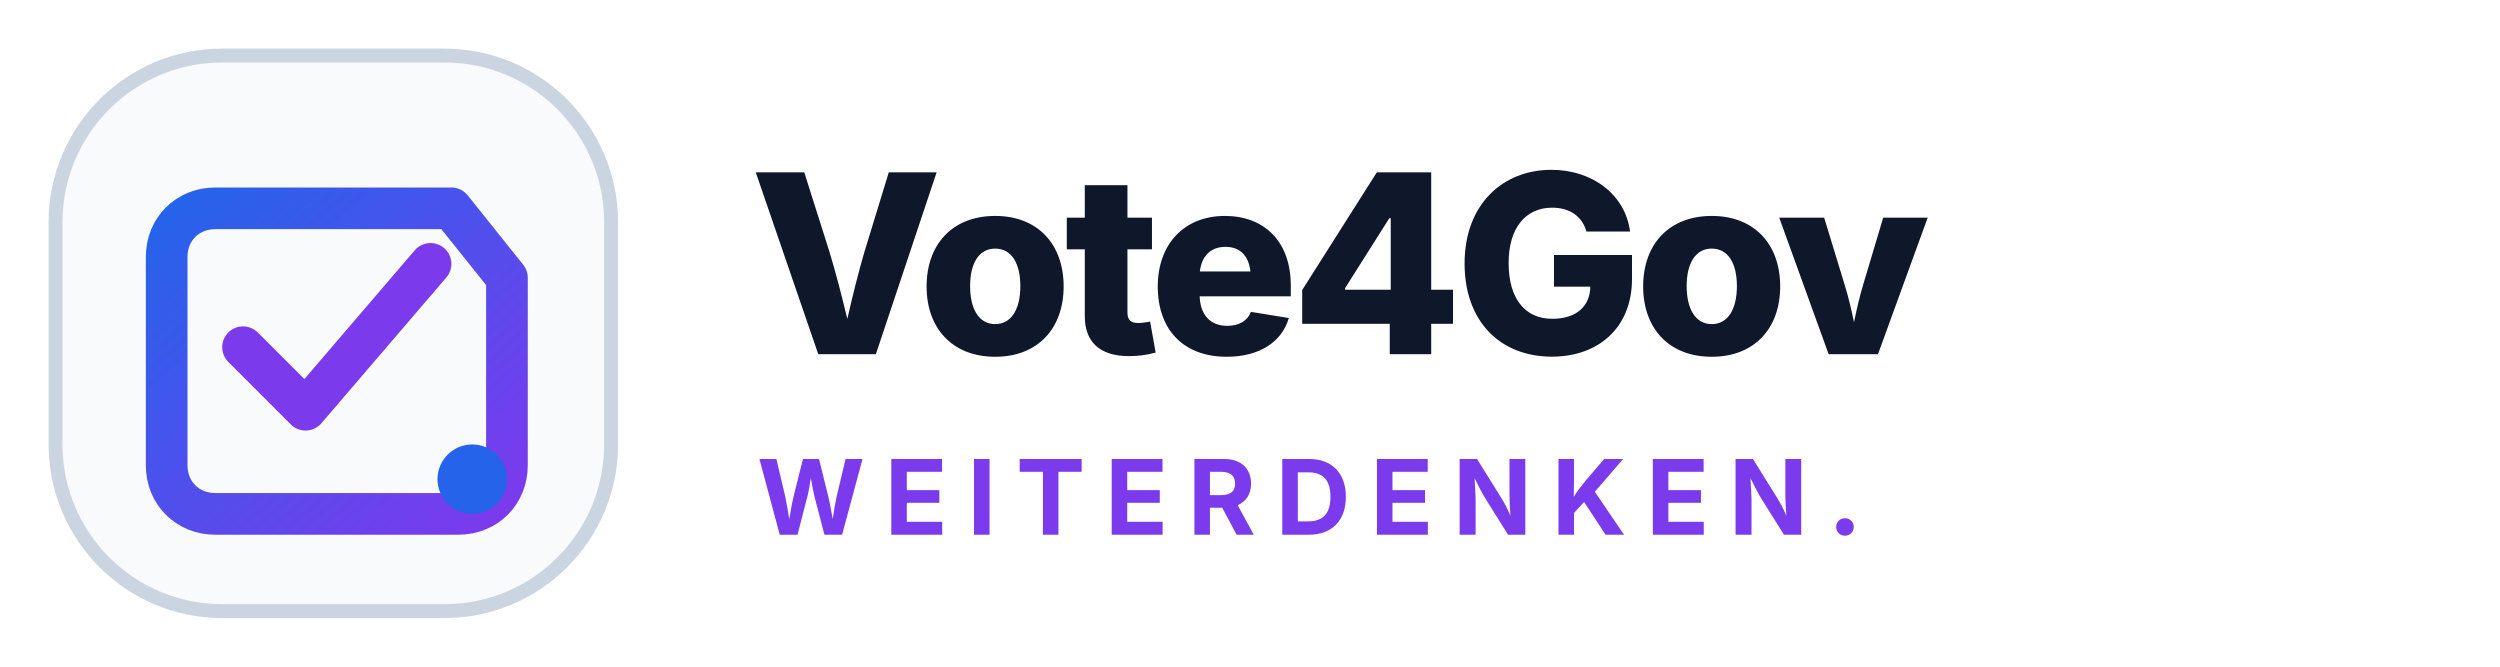
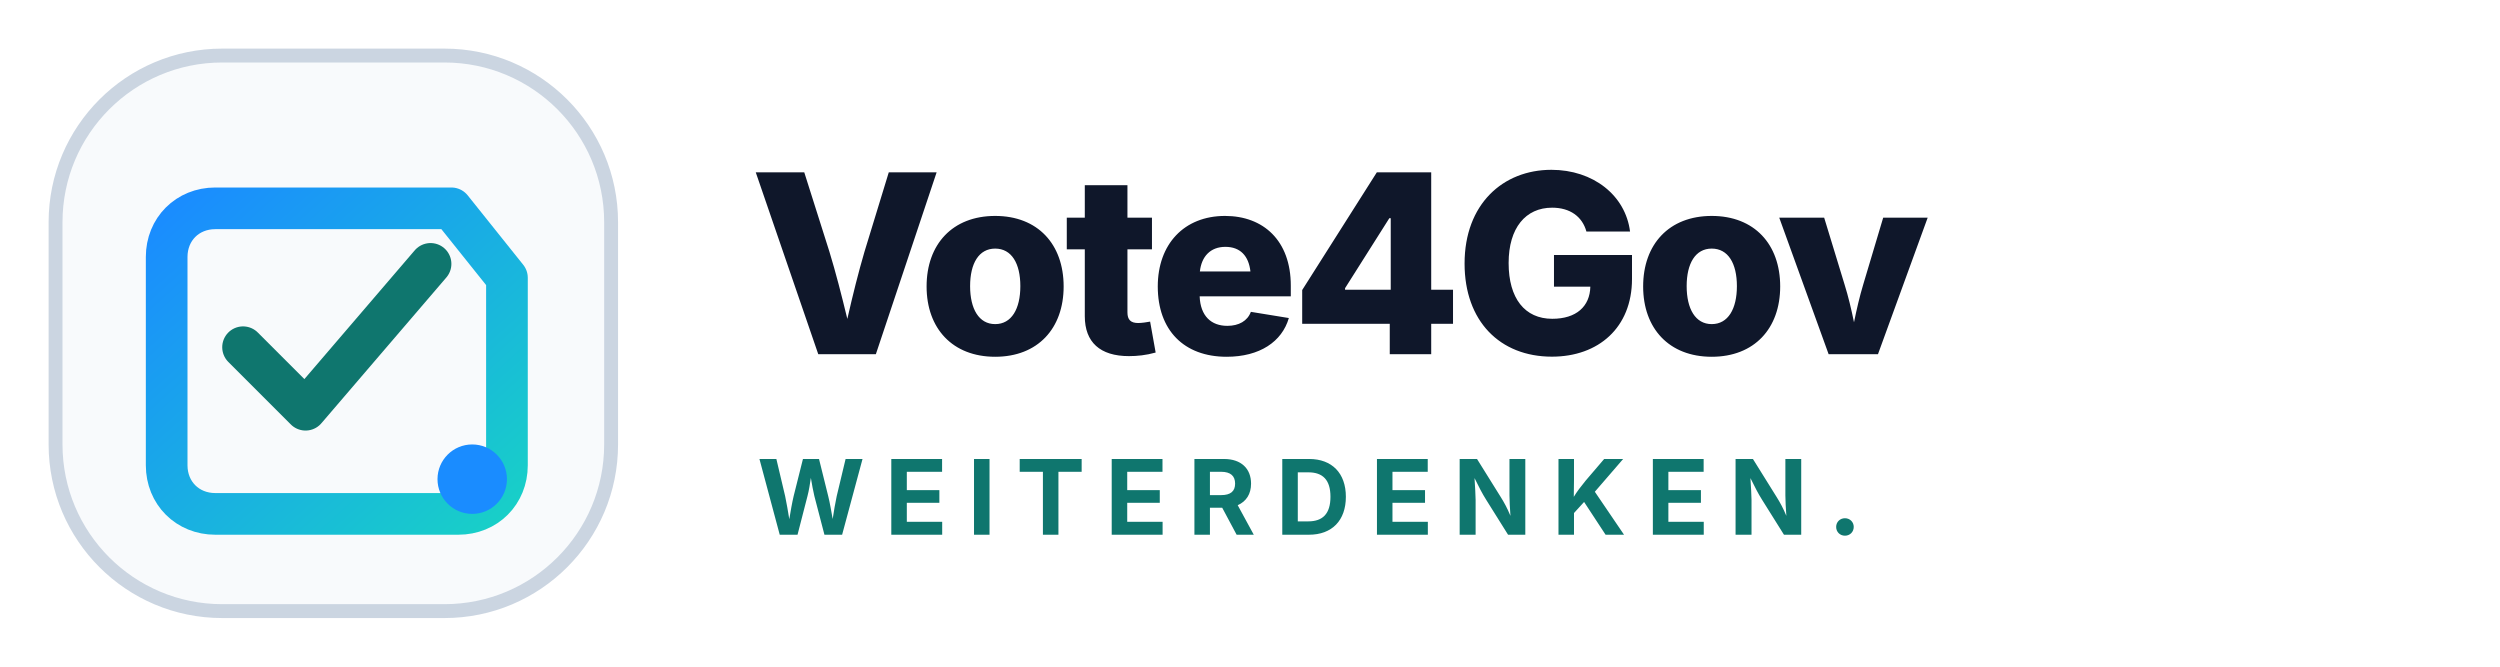
<svg xmlns="http://www.w3.org/2000/svg" viewBox="0 0 360 96" role="img" aria-labelledby="title desc">
  <defs>
    <linearGradient id="v4g-gradient" x1="0" y1="0" x2="1" y2="1">
-       <stop offset="0" stop-color="#2563eb" />
-       <stop offset="1" stop-color="#7c3aed" />
+       <stop offset="0" stop-color="#1a8cff" />
+       <stop offset="1" stop-color="#18cfc8" />
    </linearGradient>
  </defs>
  <g transform="translate(8 8)">
    <rect width="80" height="80" rx="24" fill="#f8fafc" stroke="#cbd5e1" stroke-width="2" />
    <path d="M23 22h34l8 10v27c0 4-3 7-7 7H23c-4 0-7-3-7-7V29c0-4 3-7 7-7Z" fill="none" stroke="url(#v4g-gradient)" stroke-width="6" stroke-linejoin="round" />
-     <path d="m27 42 9 9 18-21" fill="none" stroke="#7c3aed" stroke-width="6" stroke-linecap="round" stroke-linejoin="round" />
-     <circle cx="60" cy="61" r="5" fill="#2563eb" />
+     <path d="m27 42 9 9 18-21" fill="none" stroke="#0f766e" stroke-width="6" stroke-linecap="round" stroke-linejoin="round" />
+     <circle cx="60" cy="61" r="5" fill="#1a8cff" />
  </g>
  <g transform="translate(108 23)">
-     <text x="0" y="28" fill="#0f172a" font-family="Inter, ui-sans-serif, system-ui, sans-serif" font-size="36" font-weight="800" letter-spacing="-1.2">Vote4Gov</text>
-     <text x="1" y="54" fill="#7c3aed" font-family="Inter, ui-sans-serif, system-ui, sans-serif" font-size="15" font-weight="700" letter-spacing="2.8">WEITERDENKEN.</text>
+     <text x="0" y="28" fill="#0f172a" font-family="ui-sans-serif,system-ui,-apple-system,BlinkMacSystemFont,'Segoe UI',sans-serif" font-size="36" font-weight="800" letter-spacing="-1.2">Vote4Gov</text>
+     <text x="1" y="54" fill="#0f766e" font-family="ui-sans-serif,system-ui,-apple-system,BlinkMacSystemFont,'Segoe UI',sans-serif" font-size="15" font-weight="700" letter-spacing="2.8">WEITERDENKEN.</text>
  </g>
</svg>
